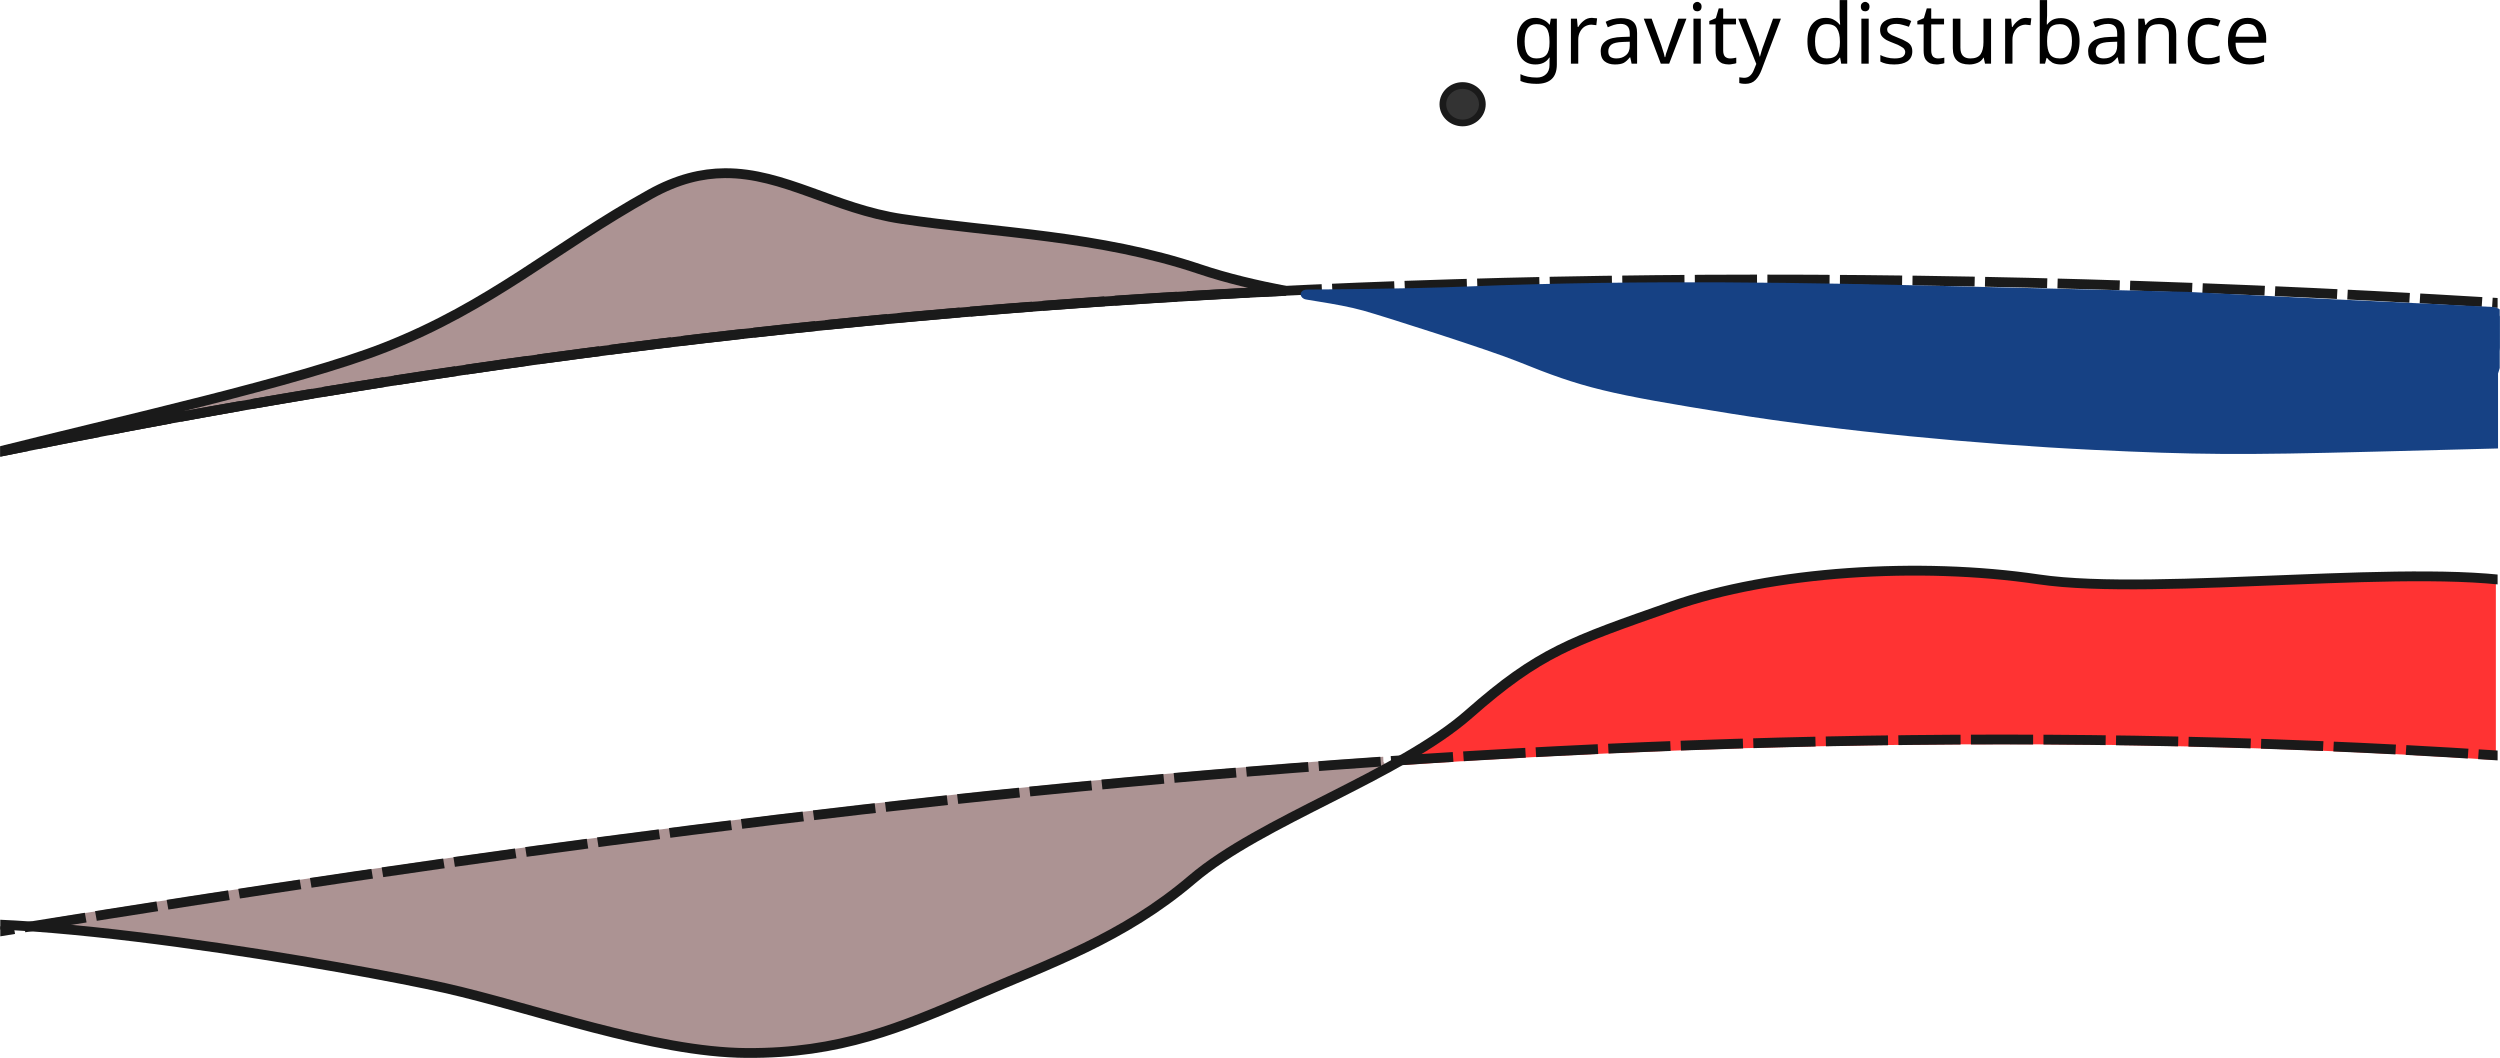
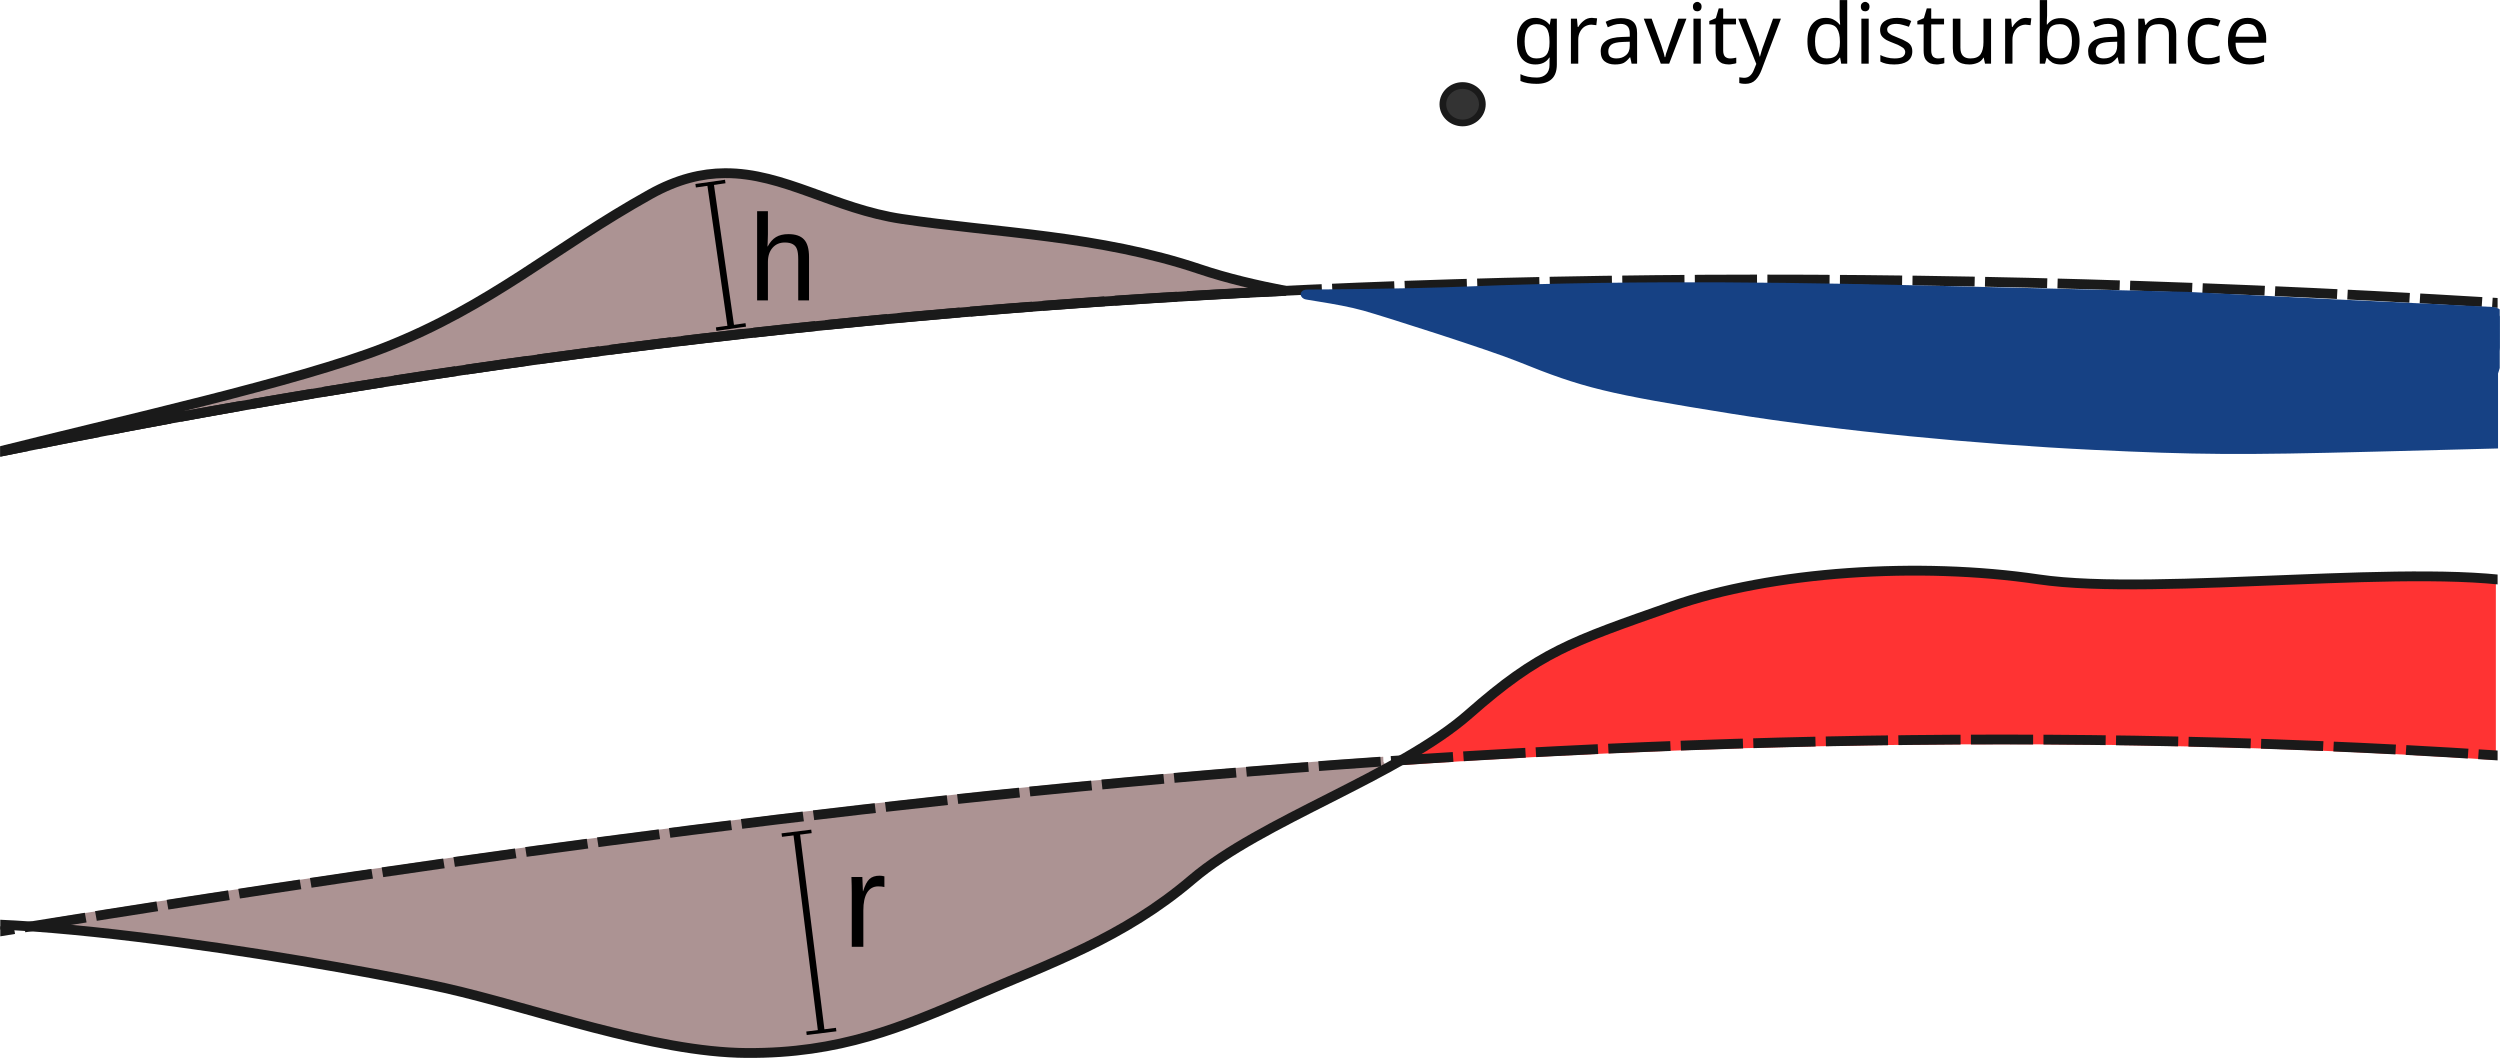
<svg xmlns="http://www.w3.org/2000/svg" width="3.937in" height="1.666in" viewBox="0 0 354.331 149.972" id="svg2" version="1.1">
  <defs id="defs4">
+     <marker style="overflow:visible" id="StopM" refX="0.0" refY="0.0" orient="auto">
+       <path transform="scale(0.4)" style="fill:none;fill-opacity:0.75;fill-rule:evenodd;stroke:#000000;stroke-width:1pt;stroke-opacity:1" d="M 0.0,5.65 L 0.0,-5.65" id="path1231" />
+     </marker>
+     <marker orient="auto" refY="0.0" refX="0.0" id="DistanceStart" style="overflow:visible">
+       <g id="g2300" style="stroke:#000000;stroke-opacity:1;fill:#000000;fill-opacity:1">
+         <path id="path2306" d="M 0,0 L 2,0" style="fill:#000000;stroke:#000000;stroke-width:1.15;stroke-linecap:square;stroke-opacity:1;fill-opacity:1" />
+         <path id="path2302" d="M 0,0 L 13,4 L 9,0 13,-4 L 0,0 z " style="fill:#000000;fill-rule:evenodd;stroke:#000000;stroke-opacity:1;fill-opacity:1" />
+         <path id="path2304" d="M 0,-4 L 0,40" style="fill:#000000;stroke:#000000;stroke-width:1;stroke-linecap:square;stroke-opacity:1;fill-opacity:1" />
+       </g>
+     </marker>
    <marker orient="auto" refY="0" refX="0" id="Arrow2Send" style="overflow:visible">
      <path id="path6576" style="fill:#000000;fill-opacity:1;fill-rule:evenodd;stroke:#000000;stroke-width:0.625;stroke-linejoin:round;stroke-opacity:1" d="M 8.719,4.034 -2.207,0.016 8.719,-4.002 c -1.745,2.372 -1.735,5.617 -6e-7,8.035 z" transform="matrix(-0.3,0,0,-0.3,0.69,0)" />
    </marker>
    <marker orient="auto" refY="0" refX="0" id="Arrow1Send" style="overflow:visible">
      <path id="path6558" d="M 0,0 5,-5 -12.5,0 5,5 Z" style="fill:#000000;fill-opacity:1;fill-rule:evenodd;stroke:#000000;stroke-width:1pt;stroke-opacity:1" transform="matrix(-0.2,0,0,-0.2,-1.2,0)" />
    </marker>
    <clipPath clipPathUnits="userSpaceOnUse" id="clipPath3486">
      <rect style="color:#000000;display:inline;overflow:visible;visibility:visible;fill:none;stroke:#1a1a1a;stroke-width:0.1;stroke-linecap:round;stroke-linejoin:miter;stroke-miterlimit:5;stroke-dasharray:none;stroke-dashoffset:0;stroke-opacity:1;marker:none;enable-background:accumulate" id="rect3488" width="722.857" height="402.857" x="22.857" y="3.791" rx="0.557" ry="0.448" />
    </clipPath>
    <clipPath clipPathUnits="userSpaceOnUse" id="clipPath3482">
      <rect style="color:#000000;display:inline;overflow:visible;visibility:visible;fill:none;stroke:#1a1a1a;stroke-width:0.1;stroke-linecap:round;stroke-linejoin:miter;stroke-miterlimit:5;stroke-dasharray:none;stroke-dashoffset:0;stroke-opacity:1;marker:none;enable-background:accumulate" id="rect3484" width="722.857" height="402.857" x="22.857" y="3.791" rx="0.557" ry="0.448" />
    </clipPath>
    <clipPath clipPathUnits="userSpaceOnUse" id="clipPath3478">
      <rect style="color:#000000;display:inline;overflow:visible;visibility:visible;fill:none;stroke:#1a1a1a;stroke-width:0.1;stroke-linecap:round;stroke-linejoin:miter;stroke-miterlimit:5;stroke-dasharray:none;stroke-dashoffset:0;stroke-opacity:1;marker:none;enable-background:accumulate" id="rect3480" width="722.857" height="402.857" x="22.857" y="3.791" rx="0.557" ry="0.448" />
    </clipPath>
    <clipPath clipPathUnits="userSpaceOnUse" id="clipPath3474">
      <rect style="color:#000000;display:inline;overflow:visible;visibility:visible;fill:none;stroke:#1a1a1a;stroke-width:0.1;stroke-linecap:round;stroke-linejoin:miter;stroke-miterlimit:5;stroke-dasharray:none;stroke-dashoffset:0;stroke-opacity:1;marker:none;enable-background:accumulate" id="rect3476" width="722.857" height="402.857" x="22.857" y="3.791" rx="0.557" ry="0.448" />
    </clipPath>
    <clipPath clipPathUnits="userSpaceOnUse" id="clipPath3470">
      <rect style="color:#000000;display:inline;overflow:visible;visibility:visible;fill:none;stroke:#1a1a1a;stroke-width:0.1;stroke-linecap:round;stroke-linejoin:miter;stroke-miterlimit:5;stroke-dasharray:none;stroke-dashoffset:0;stroke-opacity:1;marker:none;enable-background:accumulate" id="rect3472" width="722.857" height="402.857" x="22.857" y="3.791" rx="0.557" ry="0.448" />
    </clipPath>
    <clipPath clipPathUnits="userSpaceOnUse" id="clipPath3466">
      <rect style="color:#000000;display:inline;overflow:visible;visibility:visible;fill:none;stroke:#1a1a1a;stroke-width:0.1;stroke-linecap:round;stroke-linejoin:miter;stroke-miterlimit:5;stroke-dasharray:none;stroke-dashoffset:0;stroke-opacity:1;marker:none;enable-background:accumulate" id="rect3468" width="722.857" height="402.857" x="22.857" y="3.791" rx="0.557" ry="0.448" />
    </clipPath>
    <clipPath clipPathUnits="userSpaceOnUse" id="clipPath3512">
      <rect style="color:#000000;display:inline;overflow:visible;visibility:visible;fill:none;stroke:#1a1a1a;stroke-width:0.1;stroke-linecap:round;stroke-linejoin:miter;stroke-miterlimit:5;stroke-dasharray:none;stroke-dashoffset:0;stroke-opacity:1;marker:none;enable-background:accumulate" id="rect3514" width="722.857" height="402.857" x="0.045" y="0.041" rx="0.557" ry="0.448" />
    </clipPath>
    <clipPath clipPathUnits="userSpaceOnUse" id="clipPath3508">
      <rect style="color:#000000;display:inline;overflow:visible;visibility:visible;fill:none;stroke:#1a1a1a;stroke-width:0.1;stroke-linecap:round;stroke-linejoin:miter;stroke-miterlimit:5;stroke-dasharray:none;stroke-dashoffset:0;stroke-opacity:1;marker:none;enable-background:accumulate" id="rect3510" width="722.857" height="402.857" x="0.045" y="0.041" rx="0.557" ry="0.448" />
    </clipPath>
    <clipPath clipPathUnits="userSpaceOnUse" id="clipPath3504">
      <rect style="color:#000000;display:inline;overflow:visible;visibility:visible;fill:none;stroke:#1a1a1a;stroke-width:0.1;stroke-linecap:round;stroke-linejoin:miter;stroke-miterlimit:5;stroke-dasharray:none;stroke-dashoffset:0;stroke-opacity:1;marker:none;enable-background:accumulate" id="rect3506" width="722.857" height="402.857" x="0.045" y="0.041" rx="0.557" ry="0.448" />
    </clipPath>
    <clipPath clipPathUnits="userSpaceOnUse" id="clipPath3500">
      <rect style="color:#000000;display:inline;overflow:visible;visibility:visible;fill:none;stroke:#1a1a1a;stroke-width:0.1;stroke-linecap:round;stroke-linejoin:miter;stroke-miterlimit:5;stroke-dasharray:none;stroke-dashoffset:0;stroke-opacity:1;marker:none;enable-background:accumulate" id="rect3502" width="722.857" height="402.857" x="0.045" y="0.041" rx="0.557" ry="0.448" />
    </clipPath>
    <clipPath clipPathUnits="userSpaceOnUse" id="clipPath3496">
      <rect style="color:#000000;display:inline;overflow:visible;visibility:visible;fill:none;stroke:#1a1a1a;stroke-width:0.1;stroke-linecap:round;stroke-linejoin:miter;stroke-miterlimit:5;stroke-dasharray:none;stroke-dashoffset:0;stroke-opacity:1;marker:none;enable-background:accumulate" id="rect3498" width="722.857" height="402.857" x="0.045" y="0.041" rx="0.557" ry="0.448" />
    </clipPath>
    <clipPath clipPathUnits="userSpaceOnUse" id="clipPath3578">
      <rect style="color:#000000;display:inline;overflow:visible;visibility:visible;fill:none;stroke:#1a1a1a;stroke-width:0.1;stroke-linecap:round;stroke-linejoin:miter;stroke-miterlimit:5;stroke-dasharray:none;stroke-dashoffset:0;stroke-opacity:1;marker:none;enable-background:accumulate" id="rect3580" width="722.857" height="402.857" x="0.045" y="0.041" rx="0.557" ry="0.448" />
    </clipPath>
    <clipPath clipPathUnits="userSpaceOnUse" id="clipPath3574">
      <rect style="color:#000000;display:inline;overflow:visible;visibility:visible;fill:none;stroke:#1a1a1a;stroke-width:0.1;stroke-linecap:round;stroke-linejoin:miter;stroke-miterlimit:5;stroke-dasharray:none;stroke-dashoffset:0;stroke-opacity:1;marker:none;enable-background:accumulate" id="rect3576" width="722.857" height="402.857" x="0.045" y="0.041" rx="0.557" ry="0.448" />
    </clipPath>
    <clipPath clipPathUnits="userSpaceOnUse" id="clipPath3570">
      <rect style="color:#000000;display:inline;overflow:visible;visibility:visible;fill:none;stroke:#1a1a1a;stroke-width:0.1;stroke-linecap:round;stroke-linejoin:miter;stroke-miterlimit:5;stroke-dasharray:none;stroke-dashoffset:0;stroke-opacity:1;marker:none;enable-background:accumulate" id="rect3572" width="722.857" height="402.857" x="0.045" y="0.041" rx="0.557" ry="0.448" />
    </clipPath>
    <clipPath clipPathUnits="userSpaceOnUse" id="clipPath3566">
      <rect style="color:#000000;display:inline;overflow:visible;visibility:visible;fill:none;stroke:#1a1a1a;stroke-width:0.1;stroke-linecap:round;stroke-linejoin:miter;stroke-miterlimit:5;stroke-dasharray:none;stroke-dashoffset:0;stroke-opacity:1;marker:none;enable-background:accumulate" id="rect3568" width="722.857" height="402.857" x="0.045" y="0.041" rx="0.557" ry="0.448" />
    </clipPath>
    <clipPath clipPathUnits="userSpaceOnUse" id="clipPath3562">
      <rect style="color:#000000;display:inline;overflow:visible;visibility:visible;fill:none;stroke:#1a1a1a;stroke-width:0.1;stroke-linecap:round;stroke-linejoin:miter;stroke-miterlimit:5;stroke-dasharray:none;stroke-dashoffset:0;stroke-opacity:1;marker:none;enable-background:accumulate" id="rect3564" width="722.857" height="402.857" x="0.045" y="0.041" rx="0.557" ry="0.448" />
    </clipPath>
    <clipPath clipPathUnits="userSpaceOnUse" id="clipPath3558">
      <rect style="color:#000000;display:inline;overflow:visible;visibility:visible;fill:none;stroke:#1a1a1a;stroke-width:0.1;stroke-linecap:round;stroke-linejoin:miter;stroke-miterlimit:5;stroke-dasharray:none;stroke-dashoffset:0;stroke-opacity:1;marker:none;enable-background:accumulate" id="rect3560" width="722.857" height="402.857" x="0.045" y="0.041" rx="0.557" ry="0.448" />
    </clipPath>
    <clipPath clipPathUnits="userSpaceOnUse" id="clipPath3554">
      <rect style="color:#000000;display:inline;overflow:visible;visibility:visible;fill:none;stroke:#1a1a1a;stroke-width:0.1;stroke-linecap:round;stroke-linejoin:miter;stroke-miterlimit:5;stroke-dasharray:none;stroke-dashoffset:0;stroke-opacity:1;marker:none;enable-background:accumulate" id="rect3556" width="722.857" height="402.857" x="0.045" y="0.041" rx="0.557" ry="0.448" />
    </clipPath>
    <clipPath clipPathUnits="userSpaceOnUse" id="clipPath3550">
      <rect style="color:#000000;display:inline;overflow:visible;visibility:visible;fill:none;stroke:#1a1a1a;stroke-width:0.1;stroke-linecap:round;stroke-linejoin:miter;stroke-miterlimit:5;stroke-dasharray:none;stroke-dashoffset:0;stroke-opacity:1;marker:none;enable-background:accumulate" id="rect3552" width="722.857" height="402.857" x="0.045" y="0.041" rx="0.557" ry="0.448" />
    </clipPath>
    <clipPath clipPathUnits="userSpaceOnUse" id="clipPath3546">
      <rect style="color:#000000;display:inline;overflow:visible;visibility:visible;fill:none;stroke:#1a1a1a;stroke-width:0.1;stroke-linecap:round;stroke-linejoin:miter;stroke-miterlimit:5;stroke-dasharray:none;stroke-dashoffset:0;stroke-opacity:1;marker:none;enable-background:accumulate" id="rect3548" width="722.857" height="402.857" x="0.045" y="0.041" rx="0.557" ry="0.448" />
    </clipPath>
    <clipPath clipPathUnits="userSpaceOnUse" id="clipPath3542">
      <rect style="color:#000000;display:inline;overflow:visible;visibility:visible;fill:none;stroke:#1a1a1a;stroke-width:0.1;stroke-linecap:round;stroke-linejoin:miter;stroke-miterlimit:5;stroke-dasharray:none;stroke-dashoffset:0;stroke-opacity:1;marker:none;enable-background:accumulate" id="rect3544" width="722.857" height="402.857" x="0.045" y="0.041" rx="0.557" ry="0.448" />
    </clipPath>
    <clipPath clipPathUnits="userSpaceOnUse" id="clipPath3538">
      <rect style="color:#000000;display:inline;overflow:visible;visibility:visible;fill:none;stroke:#1a1a1a;stroke-width:0.1;stroke-linecap:round;stroke-linejoin:miter;stroke-miterlimit:5;stroke-dasharray:none;stroke-dashoffset:0;stroke-opacity:1;marker:none;enable-background:accumulate" id="rect3540" width="722.857" height="402.857" x="0.045" y="0.041" rx="0.557" ry="0.448" />
    </clipPath>
    <clipPath clipPathUnits="userSpaceOnUse" id="clipPath3534">
      <rect style="color:#000000;display:inline;overflow:visible;visibility:visible;fill:none;stroke:#1a1a1a;stroke-width:0.1;stroke-linecap:round;stroke-linejoin:miter;stroke-miterlimit:5;stroke-dasharray:none;stroke-dashoffset:0;stroke-opacity:1;marker:none;enable-background:accumulate" id="rect3536" width="722.857" height="402.857" x="0.045" y="0.041" rx="0.557" ry="0.448" />
    </clipPath>
    <clipPath clipPathUnits="userSpaceOnUse" id="clipPath3530">
      <rect style="color:#000000;display:inline;overflow:visible;visibility:visible;fill:none;stroke:#1a1a1a;stroke-width:0.1;stroke-linecap:round;stroke-linejoin:miter;stroke-miterlimit:5;stroke-dasharray:none;stroke-dashoffset:0;stroke-opacity:1;marker:none;enable-background:accumulate" id="rect3532" width="722.857" height="402.857" x="0.045" y="0.041" rx="0.557" ry="0.448" />
    </clipPath>
    <clipPath clipPathUnits="userSpaceOnUse" id="clipPath3526">
      <rect style="color:#000000;display:inline;overflow:visible;visibility:visible;fill:none;stroke:#1a1a1a;stroke-width:0.1;stroke-linecap:round;stroke-linejoin:miter;stroke-miterlimit:5;stroke-dasharray:none;stroke-dashoffset:0;stroke-opacity:1;marker:none;enable-background:accumulate" id="rect3528" width="722.857" height="402.857" x="0.045" y="0.041" rx="0.557" ry="0.448" />
    </clipPath>
    <clipPath clipPathUnits="userSpaceOnUse" id="clipPath3522">
      <rect style="color:#000000;display:inline;overflow:visible;visibility:visible;fill:none;stroke:#1a1a1a;stroke-width:0.1;stroke-linecap:round;stroke-linejoin:miter;stroke-miterlimit:5;stroke-dasharray:none;stroke-dashoffset:0;stroke-opacity:1;marker:none;enable-background:accumulate" id="rect3524" width="722.857" height="402.857" x="0.045" y="0.041" rx="0.557" ry="0.448" />
    </clipPath>
    <clipPath clipPathUnits="userSpaceOnUse" id="clipPath3604">
      <rect style="color:#000000;display:inline;overflow:visible;visibility:visible;fill:none;stroke:#1a1a1a;stroke-width:0.1;stroke-linecap:round;stroke-linejoin:miter;stroke-miterlimit:5;stroke-dasharray:none;stroke-dashoffset:0;stroke-opacity:1;marker:none;enable-background:accumulate" id="rect3606" width="722.857" height="402.857" x="22.857" y="3.791" rx="0.557" ry="0.448" />
    </clipPath>
    <clipPath clipPathUnits="userSpaceOnUse" id="clipPath3600">
      <rect style="color:#000000;display:inline;overflow:visible;visibility:visible;fill:none;stroke:#1a1a1a;stroke-width:0.1;stroke-linecap:round;stroke-linejoin:miter;stroke-miterlimit:5;stroke-dasharray:none;stroke-dashoffset:0;stroke-opacity:1;marker:none;enable-background:accumulate" id="rect3602" width="722.857" height="402.857" x="22.857" y="3.791" rx="0.557" ry="0.448" />
    </clipPath>
    <clipPath clipPathUnits="userSpaceOnUse" id="clipPath3596">
      <rect style="color:#000000;display:inline;overflow:visible;visibility:visible;fill:none;stroke:#1a1a1a;stroke-width:0.1;stroke-linecap:round;stroke-linejoin:miter;stroke-miterlimit:5;stroke-dasharray:none;stroke-dashoffset:0;stroke-opacity:1;marker:none;enable-background:accumulate" id="rect3598" width="722.857" height="402.857" x="22.857" y="3.791" rx="0.557" ry="0.448" transform="rotate(7.385931)" />
    </clipPath>
    <clipPath clipPathUnits="userSpaceOnUse" id="clipPath3592">
      <rect style="color:#000000;display:inline;overflow:visible;visibility:visible;fill:none;stroke:#1a1a1a;stroke-width:0.1;stroke-linecap:round;stroke-linejoin:miter;stroke-miterlimit:5;stroke-dasharray:none;stroke-dashoffset:0;stroke-opacity:1;marker:none;enable-background:accumulate" id="rect3594" width="722.857" height="402.857" x="22.857" y="3.791" rx="0.557" ry="0.448" transform="rotate(4.840916)" />
    </clipPath>
    <marker orient="auto" refY="0" refX="0" id="Arrow1Mstart" style="overflow:visible">
      <path id="path4066" d="M 0,0 5,-5 -12.5,0 5,5 Z" style="fill-rule:evenodd;stroke:#000000;stroke-width:1pt" transform="matrix(0.4,0,0,0.4,4,0)" />
    </marker>
    <marker orient="auto" refY="0" refX="0" id="Arrow1Mend" style="overflow:visible">
      <path id="path4069" d="M 0,0 5,-5 -12.5,0 5,5 Z" style="fill-rule:evenodd;stroke:#000000;stroke-width:1pt" transform="matrix(-0.4,0,0,-0.4,-4,0)" />
    </marker>
    <clipPath clipPathUnits="userSpaceOnUse" id="clipPath3588">
      <rect style="color:#000000;display:inline;overflow:visible;visibility:visible;fill:none;stroke:#1a1a1a;stroke-width:0.1;stroke-linecap:round;stroke-linejoin:miter;stroke-miterlimit:5;stroke-dasharray:none;stroke-dashoffset:0;stroke-opacity:1;marker:none;enable-background:accumulate" id="rect3590" width="722.857" height="402.857" x="1.013" y="1.01" rx="0.557" ry="0.448" />
    </clipPath>
    <clipPath clipPathUnits="userSpaceOnUse" id="clipPath3638">
      <rect style="color:#000000;display:inline;overflow:visible;visibility:visible;fill:none;stroke:#1a1a1a;stroke-width:0.1;stroke-linecap:round;stroke-linejoin:miter;stroke-miterlimit:5;stroke-dasharray:none;stroke-dashoffset:0;stroke-opacity:1;marker:none;enable-background:accumulate" id="rect3640" width="722.857" height="402.857" x="0.045" y="0.041" rx="0.557" ry="0.448" />
    </clipPath>
    <clipPath clipPathUnits="userSpaceOnUse" id="clipPath3634">
      <rect style="color:#000000;display:inline;overflow:visible;visibility:visible;fill:none;stroke:#1a1a1a;stroke-width:0.1;stroke-linecap:round;stroke-linejoin:miter;stroke-miterlimit:5;stroke-dasharray:none;stroke-dashoffset:0;stroke-opacity:1;marker:none;enable-background:accumulate" id="rect3636" width="722.857" height="402.857" x="0.045" y="0.041" rx="0.557" ry="0.448" />
    </clipPath>
    <clipPath clipPathUnits="userSpaceOnUse" id="clipPath3630">
      <rect style="color:#000000;display:inline;overflow:visible;visibility:visible;fill:none;stroke:#1a1a1a;stroke-width:0.1;stroke-linecap:round;stroke-linejoin:miter;stroke-miterlimit:5;stroke-dasharray:none;stroke-dashoffset:0;stroke-opacity:1;marker:none;enable-background:accumulate" id="rect3632" width="722.857" height="402.857" x="0.045" y="0.041" rx="0.557" ry="0.448" />
    </clipPath>
    <clipPath clipPathUnits="userSpaceOnUse" id="clipPath3626">
      <rect style="color:#000000;display:inline;overflow:visible;visibility:visible;fill:none;stroke:#1a1a1a;stroke-width:0.1;stroke-linecap:round;stroke-linejoin:miter;stroke-miterlimit:5;stroke-dasharray:none;stroke-dashoffset:0;stroke-opacity:1;marker:none;enable-background:accumulate" id="rect3628" width="722.857" height="402.857" x="0.045" y="0.041" rx="0.557" ry="0.448" />
    </clipPath>
    <clipPath clipPathUnits="userSpaceOnUse" id="clipPath3622">
      <rect style="color:#000000;display:inline;overflow:visible;visibility:visible;fill:none;stroke:#1a1a1a;stroke-width:0.1;stroke-linecap:round;stroke-linejoin:miter;stroke-miterlimit:5;stroke-dasharray:none;stroke-dashoffset:0;stroke-opacity:1;marker:none;enable-background:accumulate" id="rect3624" width="722.857" height="402.857" x="0.045" y="0.041" rx="0.557" ry="0.448" />
    </clipPath>
    <clipPath clipPathUnits="userSpaceOnUse" id="clipPath3618">
      <rect style="color:#000000;display:inline;overflow:visible;visibility:visible;fill:none;stroke:#1a1a1a;stroke-width:0.1;stroke-linecap:round;stroke-linejoin:miter;stroke-miterlimit:5;stroke-dasharray:none;stroke-dashoffset:0;stroke-opacity:1;marker:none;enable-background:accumulate" id="rect3620" width="722.857" height="402.857" x="0.045" y="0.041" rx="0.557" ry="0.448" />
    </clipPath>
    <clipPath clipPathUnits="userSpaceOnUse" id="clipPath3668">
      <rect style="color:#000000;display:inline;overflow:visible;visibility:visible;fill:none;stroke:#1a1a1a;stroke-width:0.1;stroke-linecap:round;stroke-linejoin:miter;stroke-miterlimit:5;stroke-dasharray:none;stroke-dashoffset:0;stroke-opacity:1;marker:none;enable-background:accumulate" id="rect3670" width="722.857" height="402.857" x="0.045" y="0.041" rx="0.557" ry="0.448" />
    </clipPath>
    <clipPath clipPathUnits="userSpaceOnUse" id="clipPath3664">
      <rect style="color:#000000;display:inline;overflow:visible;visibility:visible;fill:none;stroke:#1a1a1a;stroke-width:0.1;stroke-linecap:round;stroke-linejoin:miter;stroke-miterlimit:5;stroke-dasharray:none;stroke-dashoffset:0;stroke-opacity:1;marker:none;enable-background:accumulate" id="rect3666" width="722.857" height="402.857" x="0.045" y="0.041" rx="0.557" ry="0.448" />
    </clipPath>
    <clipPath clipPathUnits="userSpaceOnUse" id="clipPath3660">
      <rect style="color:#000000;display:inline;overflow:visible;visibility:visible;fill:none;stroke:#1a1a1a;stroke-width:0.1;stroke-linecap:round;stroke-linejoin:miter;stroke-miterlimit:5;stroke-dasharray:none;stroke-dashoffset:0;stroke-opacity:1;marker:none;enable-background:accumulate" id="rect3662" width="722.857" height="402.857" x="0.045" y="0.041" rx="0.557" ry="0.448" />
    </clipPath>
    <clipPath clipPathUnits="userSpaceOnUse" id="clipPath3656">
      <rect style="color:#000000;display:inline;overflow:visible;visibility:visible;fill:none;stroke:#1a1a1a;stroke-width:0.1;stroke-linecap:round;stroke-linejoin:miter;stroke-miterlimit:5;stroke-dasharray:none;stroke-dashoffset:0;stroke-opacity:1;marker:none;enable-background:accumulate" id="rect3658" width="722.857" height="402.857" x="0.045" y="0.041" rx="0.557" ry="0.448" />
    </clipPath>
    <clipPath clipPathUnits="userSpaceOnUse" id="clipPath3652">
      <rect style="color:#000000;display:inline;overflow:visible;visibility:visible;fill:none;stroke:#1a1a1a;stroke-width:0.1;stroke-linecap:round;stroke-linejoin:miter;stroke-miterlimit:5;stroke-dasharray:none;stroke-dashoffset:0;stroke-opacity:1;marker:none;enable-background:accumulate" id="rect3654" width="722.857" height="402.857" x="0.045" y="0.041" rx="0.557" ry="0.448" />
    </clipPath>
    <clipPath clipPathUnits="userSpaceOnUse" id="clipPath3648">
      <rect style="color:#000000;display:inline;overflow:visible;visibility:visible;fill:none;stroke:#1a1a1a;stroke-width:0.1;stroke-linecap:round;stroke-linejoin:miter;stroke-miterlimit:5;stroke-dasharray:none;stroke-dashoffset:0;stroke-opacity:1;marker:none;enable-background:accumulate" id="rect3650" width="722.857" height="402.857" x="0.045" y="0.041" rx="0.557" ry="0.448" transform="rotate(6.113975)" />
    </clipPath>
    <clipPath clipPathUnits="userSpaceOnUse" id="clipPath3486-7">
      <rect style="color:#000000;display:inline;overflow:visible;visibility:visible;fill:none;stroke:#1a1a1a;stroke-width:0.1;stroke-linecap:round;stroke-linejoin:miter;stroke-miterlimit:5;stroke-dasharray:none;stroke-dashoffset:0;stroke-opacity:1;marker:none;enable-background:accumulate" id="rect3488-9" width="722.857" height="402.857" x="22.857" y="3.791" rx="0.557" ry="0.448" />
    </clipPath>
    <clipPath clipPathUnits="userSpaceOnUse" id="clipPath3578-1">
      <rect style="color:#000000;display:inline;overflow:visible;visibility:visible;fill:none;stroke:#1a1a1a;stroke-width:0.1;stroke-linecap:round;stroke-linejoin:miter;stroke-miterlimit:5;stroke-dasharray:none;stroke-dashoffset:0;stroke-opacity:1;marker:none;enable-background:accumulate" id="rect3580-4" width="722.857" height="402.857" x="0.045" y="0.041" rx="0.557" ry="0.448" />
    </clipPath>
    <clipPath clipPathUnits="userSpaceOnUse" id="clipPath3574-7">
      <rect style="color:#000000;display:inline;overflow:visible;visibility:visible;fill:none;stroke:#1a1a1a;stroke-width:0.1;stroke-linecap:round;stroke-linejoin:miter;stroke-miterlimit:5;stroke-dasharray:none;stroke-dashoffset:0;stroke-opacity:1;marker:none;enable-background:accumulate" id="rect3576-4" width="722.857" height="402.857" x="0.045" y="0.041" rx="0.557" ry="0.448" />
    </clipPath>
    <clipPath clipPathUnits="userSpaceOnUse" id="clipPath3570-2">
      <rect style="color:#000000;display:inline;overflow:visible;visibility:visible;fill:none;stroke:#1a1a1a;stroke-width:0.1;stroke-linecap:round;stroke-linejoin:miter;stroke-miterlimit:5;stroke-dasharray:none;stroke-dashoffset:0;stroke-opacity:1;marker:none;enable-background:accumulate" id="rect3572-2" width="722.857" height="402.857" x="0.045" y="0.041" rx="0.557" ry="0.448" />
    </clipPath>
    <clipPath clipPathUnits="userSpaceOnUse" id="clipPath3566-5">
      <rect style="color:#000000;display:inline;overflow:visible;visibility:visible;fill:none;stroke:#1a1a1a;stroke-width:0.1;stroke-linecap:round;stroke-linejoin:miter;stroke-miterlimit:5;stroke-dasharray:none;stroke-dashoffset:0;stroke-opacity:1;marker:none;enable-background:accumulate" id="rect3568-7" width="722.857" height="402.857" x="0.045" y="0.041" rx="0.557" ry="0.448" />
    </clipPath>
    <clipPath clipPathUnits="userSpaceOnUse" id="clipPath3562-2">
      <rect style="color:#000000;display:inline;overflow:visible;visibility:visible;fill:none;stroke:#1a1a1a;stroke-width:0.1;stroke-linecap:round;stroke-linejoin:miter;stroke-miterlimit:5;stroke-dasharray:none;stroke-dashoffset:0;stroke-opacity:1;marker:none;enable-background:accumulate" id="rect3564-4" width="722.857" height="402.857" x="0.045" y="0.041" rx="0.557" ry="0.448" />
    </clipPath>
    <clipPath clipPathUnits="userSpaceOnUse" id="clipPath3558-1">
      <rect style="color:#000000;display:inline;overflow:visible;visibility:visible;fill:none;stroke:#1a1a1a;stroke-width:0.1;stroke-linecap:round;stroke-linejoin:miter;stroke-miterlimit:5;stroke-dasharray:none;stroke-dashoffset:0;stroke-opacity:1;marker:none;enable-background:accumulate" id="rect3560-5" width="722.857" height="402.857" x="0.045" y="0.041" rx="0.557" ry="0.448" />
    </clipPath>
    <clipPath clipPathUnits="userSpaceOnUse" id="clipPath3554-6">
      <rect style="color:#000000;display:inline;overflow:visible;visibility:visible;fill:none;stroke:#1a1a1a;stroke-width:0.1;stroke-linecap:round;stroke-linejoin:miter;stroke-miterlimit:5;stroke-dasharray:none;stroke-dashoffset:0;stroke-opacity:1;marker:none;enable-background:accumulate" id="rect3556-6" width="722.857" height="402.857" x="0.045" y="0.041" rx="0.557" ry="0.448" />
    </clipPath>
    <clipPath clipPathUnits="userSpaceOnUse" id="clipPath3550-5">
      <rect style="color:#000000;display:inline;overflow:visible;visibility:visible;fill:none;stroke:#1a1a1a;stroke-width:0.1;stroke-linecap:round;stroke-linejoin:miter;stroke-miterlimit:5;stroke-dasharray:none;stroke-dashoffset:0;stroke-opacity:1;marker:none;enable-background:accumulate" id="rect3552-5" width="722.857" height="402.857" x="0.045" y="0.041" rx="0.557" ry="0.448" />
    </clipPath>
    <clipPath clipPathUnits="userSpaceOnUse" id="clipPath3546-4">
      <rect style="color:#000000;display:inline;overflow:visible;visibility:visible;fill:none;stroke:#1a1a1a;stroke-width:0.1;stroke-linecap:round;stroke-linejoin:miter;stroke-miterlimit:5;stroke-dasharray:none;stroke-dashoffset:0;stroke-opacity:1;marker:none;enable-background:accumulate" id="rect3548-9" width="722.857" height="402.857" x="0.045" y="0.041" rx="0.557" ry="0.448" />
    </clipPath>
    <clipPath clipPathUnits="userSpaceOnUse" id="clipPath3542-5">
      <rect style="color:#000000;display:inline;overflow:visible;visibility:visible;fill:none;stroke:#1a1a1a;stroke-width:0.1;stroke-linecap:round;stroke-linejoin:miter;stroke-miterlimit:5;stroke-dasharray:none;stroke-dashoffset:0;stroke-opacity:1;marker:none;enable-background:accumulate" id="rect3544-7" width="722.857" height="402.857" x="0.045" y="0.041" rx="0.557" ry="0.448" />
    </clipPath>
    <clipPath clipPathUnits="userSpaceOnUse" id="clipPath3538-8">
      <rect style="color:#000000;display:inline;overflow:visible;visibility:visible;fill:none;stroke:#1a1a1a;stroke-width:0.1;stroke-linecap:round;stroke-linejoin:miter;stroke-miterlimit:5;stroke-dasharray:none;stroke-dashoffset:0;stroke-opacity:1;marker:none;enable-background:accumulate" id="rect3540-4" width="722.857" height="402.857" x="0.045" y="0.041" rx="0.557" ry="0.448" />
    </clipPath>
    <clipPath clipPathUnits="userSpaceOnUse" id="clipPath3534-9">
      <rect style="color:#000000;display:inline;overflow:visible;visibility:visible;fill:none;stroke:#1a1a1a;stroke-width:0.1;stroke-linecap:round;stroke-linejoin:miter;stroke-miterlimit:5;stroke-dasharray:none;stroke-dashoffset:0;stroke-opacity:1;marker:none;enable-background:accumulate" id="rect3536-3" width="722.857" height="402.857" x="0.045" y="0.041" rx="0.557" ry="0.448" />
    </clipPath>
    <clipPath clipPathUnits="userSpaceOnUse" id="clipPath3530-2">
      <rect style="color:#000000;display:inline;overflow:visible;visibility:visible;fill:none;stroke:#1a1a1a;stroke-width:0.1;stroke-linecap:round;stroke-linejoin:miter;stroke-miterlimit:5;stroke-dasharray:none;stroke-dashoffset:0;stroke-opacity:1;marker:none;enable-background:accumulate" id="rect3532-1" width="722.857" height="402.857" x="0.045" y="0.041" rx="0.557" ry="0.448" />
    </clipPath>
    <clipPath clipPathUnits="userSpaceOnUse" id="clipPath3526-0">
      <rect style="color:#000000;display:inline;overflow:visible;visibility:visible;fill:none;stroke:#1a1a1a;stroke-width:0.1;stroke-linecap:round;stroke-linejoin:miter;stroke-miterlimit:5;stroke-dasharray:none;stroke-dashoffset:0;stroke-opacity:1;marker:none;enable-background:accumulate" id="rect3528-5" width="722.857" height="402.857" x="0.045" y="0.041" rx="0.557" ry="0.448" />
    </clipPath>
    <clipPath clipPathUnits="userSpaceOnUse" id="clipPath3522-6">
      <rect style="color:#000000;display:inline;overflow:visible;visibility:visible;fill:none;stroke:#1a1a1a;stroke-width:0.1;stroke-linecap:round;stroke-linejoin:miter;stroke-miterlimit:5;stroke-dasharray:none;stroke-dashoffset:0;stroke-opacity:1;marker:none;enable-background:accumulate" id="rect3524-9" width="722.857" height="402.857" x="0.045" y="0.041" rx="0.557" ry="0.448" />
    </clipPath>
    <clipPath clipPathUnits="userSpaceOnUse" id="clipPath3512-0">
      <rect style="color:#000000;display:inline;overflow:visible;visibility:visible;fill:none;stroke:#1a1a1a;stroke-width:0.1;stroke-linecap:round;stroke-linejoin:miter;stroke-miterlimit:5;stroke-dasharray:none;stroke-dashoffset:0;stroke-opacity:1;marker:none;enable-background:accumulate" id="rect3514-5" width="722.857" height="402.857" x="0.045" y="0.041" rx="0.557" ry="0.448" />
    </clipPath>
    <clipPath clipPathUnits="userSpaceOnUse" id="clipPath3508-4">
      <rect style="color:#000000;display:inline;overflow:visible;visibility:visible;fill:none;stroke:#1a1a1a;stroke-width:0.1;stroke-linecap:round;stroke-linejoin:miter;stroke-miterlimit:5;stroke-dasharray:none;stroke-dashoffset:0;stroke-opacity:1;marker:none;enable-background:accumulate" id="rect3510-2" width="722.857" height="402.857" x="0.045" y="0.041" rx="0.557" ry="0.448" />
    </clipPath>
    <clipPath clipPathUnits="userSpaceOnUse" id="clipPath3504-7">
      <rect style="color:#000000;display:inline;overflow:visible;visibility:visible;fill:none;stroke:#1a1a1a;stroke-width:0.1;stroke-linecap:round;stroke-linejoin:miter;stroke-miterlimit:5;stroke-dasharray:none;stroke-dashoffset:0;stroke-opacity:1;marker:none;enable-background:accumulate" id="rect3506-1" width="722.857" height="402.857" x="0.045" y="0.041" rx="0.557" ry="0.448" />
    </clipPath>
    <clipPath clipPathUnits="userSpaceOnUse" id="clipPath3500-1">
      <rect style="color:#000000;display:inline;overflow:visible;visibility:visible;fill:none;stroke:#1a1a1a;stroke-width:0.1;stroke-linecap:round;stroke-linejoin:miter;stroke-miterlimit:5;stroke-dasharray:none;stroke-dashoffset:0;stroke-opacity:1;marker:none;enable-background:accumulate" id="rect3502-2" width="722.857" height="402.857" x="0.045" y="0.041" rx="0.557" ry="0.448" />
    </clipPath>
    <clipPath clipPathUnits="userSpaceOnUse" id="clipPath3496-5">
      <rect style="color:#000000;display:inline;overflow:visible;visibility:visible;fill:none;stroke:#1a1a1a;stroke-width:0.1;stroke-linecap:round;stroke-linejoin:miter;stroke-miterlimit:5;stroke-dasharray:none;stroke-dashoffset:0;stroke-opacity:1;marker:none;enable-background:accumulate" id="rect3498-2" width="722.857" height="402.857" x="0.045" y="0.041" rx="0.557" ry="0.448" />
    </clipPath>
    <clipPath clipPathUnits="userSpaceOnUse" id="clipPath3566-5-4">
      <rect style="color:#000000;display:inline;overflow:visible;visibility:visible;fill:none;stroke:#1a1a1a;stroke-width:0.1;stroke-linecap:round;stroke-linejoin:miter;stroke-miterlimit:5;stroke-dasharray:none;stroke-dashoffset:0;stroke-opacity:1;marker:none;enable-background:accumulate" id="rect3568-7-1" width="722.857" height="402.857" x="0.045" y="0.041" rx="0.557" ry="0.448" />
    </clipPath>
    <clipPath clipPathUnits="userSpaceOnUse" id="clipPath3512-0-5">
      <rect style="color:#000000;display:inline;overflow:visible;visibility:visible;fill:none;stroke:#1a1a1a;stroke-width:0.1;stroke-linecap:round;stroke-linejoin:miter;stroke-miterlimit:5;stroke-dasharray:none;stroke-dashoffset:0;stroke-opacity:1;marker:none;enable-background:accumulate" id="rect3514-5-6" width="722.857" height="402.857" x="0.045" y="0.041" rx="0.557" ry="0.448" />
    </clipPath>
    <clipPath clipPathUnits="userSpaceOnUse" id="clipPath3508-4-6">
      <rect style="color:#000000;display:inline;overflow:visible;visibility:visible;fill:none;stroke:#1a1a1a;stroke-width:0.1;stroke-linecap:round;stroke-linejoin:miter;stroke-miterlimit:5;stroke-dasharray:none;stroke-dashoffset:0;stroke-opacity:1;marker:none;enable-background:accumulate" id="rect3510-2-4" width="722.857" height="402.857" x="0.045" y="0.041" rx="0.557" ry="0.448" />
    </clipPath>
    <clipPath clipPathUnits="userSpaceOnUse" id="clipPath3504-7-4">
      <rect style="color:#000000;display:inline;overflow:visible;visibility:visible;fill:none;stroke:#1a1a1a;stroke-width:0.1;stroke-linecap:round;stroke-linejoin:miter;stroke-miterlimit:5;stroke-dasharray:none;stroke-dashoffset:0;stroke-opacity:1;marker:none;enable-background:accumulate" id="rect3506-1-2" width="722.857" height="402.857" x="0.045" y="0.041" rx="0.557" ry="0.448" />
    </clipPath>
    <clipPath clipPathUnits="userSpaceOnUse" id="clipPath3500-1-5">
      <rect style="color:#000000;display:inline;overflow:visible;visibility:visible;fill:none;stroke:#1a1a1a;stroke-width:0.1;stroke-linecap:round;stroke-linejoin:miter;stroke-miterlimit:5;stroke-dasharray:none;stroke-dashoffset:0;stroke-opacity:1;marker:none;enable-background:accumulate" id="rect3502-2-7" width="722.857" height="402.857" x="0.045" y="0.041" rx="0.557" ry="0.448" />
    </clipPath>
    <clipPath clipPathUnits="userSpaceOnUse" id="clipPath3496-5-4">
      <rect style="color:#000000;display:inline;overflow:visible;visibility:visible;fill:none;stroke:#1a1a1a;stroke-width:0.1;stroke-linecap:round;stroke-linejoin:miter;stroke-miterlimit:5;stroke-dasharray:none;stroke-dashoffset:0;stroke-opacity:1;marker:none;enable-background:accumulate" id="rect3498-2-8" width="722.857" height="402.857" x="0.045" y="0.041" rx="0.557" ry="0.448" />
    </clipPath>
    <marker orient="auto" refY="0" refX="0" id="Arrow2Send-8" style="overflow:visible">
      <path id="path6576-4" style="fill:#000000;fill-opacity:1;fill-rule:evenodd;stroke:#000000;stroke-width:0.625;stroke-linejoin:round;stroke-opacity:1" d="M 8.719,4.034 -2.207,0.016 8.719,-4.002 c -1.745,2.372 -1.735,5.617 -6e-7,8.035 z" transform="matrix(-0.3,0,0,-0.3,0.69,0)" />
    </marker>
    <marker orient="auto" refY="0" refX="0" id="Arrow2Send-0" style="overflow:visible">
      <path id="path6576-40" style="fill:#000000;fill-opacity:1;fill-rule:evenodd;stroke:#000000;stroke-width:0.625;stroke-linejoin:round;stroke-opacity:1" d="M 8.719,4.034 -2.207,0.016 8.719,-4.002 c -1.745,2.372 -1.735,5.617 -6e-7,8.035 z" transform="matrix(-0.3,0,0,-0.3,0.69,0)" />
    </marker>
    <marker orient="auto" refY="0" refX="0" id="Arrow2Send-1" style="overflow:visible">
      <path id="path6576-44" style="fill:#000000;fill-opacity:1;fill-rule:evenodd;stroke:#000000;stroke-width:0.625;stroke-linejoin:round;stroke-opacity:1" d="M 8.719,4.034 -2.207,0.016 8.719,-4.002 c -1.745,2.372 -1.735,5.617 -6e-7,8.035 z" transform="matrix(-0.3,0,0,-0.3,0.69,0)" />
    </marker>
    <marker orient="auto" refY="0" refX="0" id="Arrow2Send-1-1" style="overflow:visible">
      <path id="path6576-44-0" style="fill:#000000;fill-opacity:1;fill-rule:evenodd;stroke:#000000;stroke-width:0.625;stroke-linejoin:round;stroke-opacity:1" d="M 8.719,4.034 -2.207,0.016 8.719,-4.002 c -1.745,2.372 -1.735,5.617 -6e-7,8.035 z" transform="matrix(-0.3,0,0,-0.3,0.69,0)" />
    </marker>
    <marker orient="auto" refY="0" refX="0" id="Arrow2Send-1-2" style="overflow:visible">
      <path id="path6576-44-6" style="fill:#000000;fill-opacity:1;fill-rule:evenodd;stroke:#000000;stroke-width:0.625;stroke-linejoin:round;stroke-opacity:1" d="M 8.719,4.034 -2.207,0.016 8.719,-4.002 c -1.745,2.372 -1.735,5.617 -6e-7,8.035 z" transform="matrix(-0.3,0,0,-0.3,0.69,0)" />
+     </marker>
+     <marker style="overflow:visible" id="StopM-3" refX="0" refY="0" orient="auto">
+       <path transform="scale(0.4)" style="fill:none;fill-opacity:0.75;fill-rule:evenodd;stroke:#000000;stroke-width:1pt;stroke-opacity:1" d="M 0,5.65 V -5.65" id="path1231-6" />
+     </marker>
+     <marker style="overflow:visible" id="marker1560" refX="0" refY="0" orient="auto">
+       <path transform="scale(0.4)" style="fill:none;fill-opacity:0.75;fill-rule:evenodd;stroke:#000000;stroke-width:1pt;stroke-opacity:1" d="M 0,5.65 V -5.65" id="path1558" />
    </marker>
  </defs>
  <g id="layer1" transform="translate(1.5163158e-6,-911.114)">
    <g id="g1229" transform="matrix(2.37572,0,0,2.37572,2.086026e-6,-1253.438)">
      <path style="color:#000000;display:inline;overflow:visible;visibility:visible;fill:#ac9393;fill-opacity:1;fill-rule:nonzero;stroke:#ac9393;stroke-width:2.857;stroke-linecap:round;stroke-linejoin:miter;stroke-miterlimit:5;stroke-dasharray:none;stroke-dashoffset:0;stroke-opacity:1;marker:none;enable-background:accumulate" d="m 210.281,102.594 c -12.409,-0.002 -15.157,1.358 -51.969,25.656 -29.036,19.166 -40.918,25.353 -61.969,32.25 -8.089,2.65 -36.252,10.448 -63.906,17.812 95.508,-19.249 204.156,-35.184 334.719,-42.094 -9.278,-2.182 -17.775,-4.348 -22.312,-5.75 -16.822,-5.196 -28.933,-7.521 -64.125,-12.25 -22.112,-2.971 -29.626,-4.608 -43.594,-9.594 -13.711,-4.894 -18.715,-6.03 -26.844,-6.031 z m 190.062,177.094 c -132.738,9.595 -261.94,28.405 -385.438,49.344 3.873,0.431 8.588,0.948 13.219,1.406 17.901,1.772 66.531,9.489 89.281,14.188 7.857,1.623 23.122,5.502 33.906,8.625 23.79,6.89 41.795,11.215 53.25,12.75 12.317,1.651 11.811,1.658 24.781,0.031 16.015,-2.008 30.051,-6.672 58.344,-19.312 28.203,-12.601 38.606,-18.557 55.625,-31.969 7.112,-5.605 24.788,-16.748 40.281,-25.375 6.388,-3.557 11.848,-6.716 16.75,-9.688 z" id="path3906-3" clip-path="url(#clipPath3634)" transform="matrix(0.206154,0,0,0.1954034,-0.00920493,901.9016)" />
      <path style="color:#000000;display:inline;overflow:visible;visibility:visible;fill:#ff3333;fill-opacity:1;fill-rule:nonzero;stroke:#ff3333;stroke-width:2.857;stroke-linecap:round;stroke-linejoin:miter;stroke-miterlimit:5;stroke-dasharray:none;stroke-dashoffset:0;stroke-opacity:1;marker:none;enable-background:accumulate" d="m 549.938,223.438 c -25.178,0.329 -47.527,4.417 -70.625,12.656 -20.919,7.462 -34.392,14.889 -48.719,26.844 -8.556,7.14 -13.875,11.293 -21.625,16.156 102.271,-7.075 206.592,-8.615 312,-1.375 v -51.5 l -4.812,-0.906 c -2.651,-0.497 -27.724,-0.17 -55.719,0.75 -45.744,1.504 -53.228,1.431 -74.062,-0.781 -12.955,-1.375 -24.993,-1.993 -36.438,-1.844 z" id="path3908-9" clip-path="url(#clipPath3630)" transform="matrix(0.206154,0,0,0.1954034,-0.00920493,901.9016)" />
      <path style="display:inline;fill:none;stroke:#1a1a1a;stroke-width:3;stroke-linecap:butt;stroke-linejoin:miter;stroke-miterlimit:5;stroke-dasharray:none;stroke-opacity:1" d="m 209.781,100.031 c -6.672,0.047 -13.717,1.799 -21.562,6.406 -27.896,16.381 -45.949,33.983 -76.75,46.781 -24.951,10.368 -76.862,22.519 -114.156,32.438 105.043,-22.726 225.714,-42.091 374.844,-49.688 -8.532,-1.739 -16.906,-3.78 -25,-6.656 C 318.222,119.03 288.153,118.26 261,114 241.484,110.938 226.831,99.911 209.781,100.031 Z" id="path2987-6" clip-path="url(#clipPath3626)" transform="matrix(0.206154,0,0,0.1954034,-0.00920493,901.9016)" />
      <path style="display:inline;fill:none;stroke:#1a1a1a;stroke-width:3;stroke-linecap:butt;stroke-linejoin:miter;stroke-miterlimit:5;stroke-dasharray:none;stroke-opacity:1" d="m -30.169,330.832 c 31.173,-7.256 133.613,11.997 159.05,18.057 25.437,6.06 60.231,19.627 87.186,19.813 26.954,0.186 44.87,-7.777 66.234,-17.539 21.364,-9.763 42.71,-17.459 62.725,-35.467 20.015,-18.008 59.904,-31.698 80.194,-50.564 20.291,-18.866 29.61,-22.066 58.647,-32.825 29.038,-10.759 71.689,-13.643 106.143,-8.243 34.453,5.401 112.959,-5.65 142.97,1.688" id="path2997-9" clip-path="url(#clipPath3622)" transform="matrix(0.206154,0,0,0.1954034,-0.00920493,901.9016)" />
      <path id="path3005-8-5" style="display:inline;fill:none;stroke:#1a1a1a;stroke-width:3;stroke-linecap:butt;stroke-linejoin:miter;stroke-miterlimit:5;stroke-dasharray:18, 3;stroke-dashoffset:0;stroke-opacity:1" d="M 735.307,278.751 C 456.117,257.473 184.125,298.627 -62.295,342.463 L -72.31,201.617 C 119.095,155.384 358.514,114.468 739.578,140.763 Z" clip-path="url(#clipPath3618)" transform="matrix(0.206154,0,0,0.1954034,-0.00920493,901.9016)" />
      <path transform="matrix(0.206154,0,0,0.1954034,-4.585272,901.716)" clip-path="url(#clipPath3486-7)" id="path3904-3" d="m 628.08,184.042 c -33.691,-1.713 -73.33,-5.744 -104.415,-11.003 -36.208,-6.126 -42.813,-7.825 -61.56,-15.835 -8.25,-3.525 -38.578,-13.744 -44.864,-15.609 -8.095,-2.402 -19.776,-3.593 -16.631,-3.646 2.442,-0.042 27.722,-0.139 46.237,-0.935 51.936,-2.231 101.785,-1.078 137.79,-0.159 23.582,0.602 47.163,1.204 70.745,1.806 13.877,0.743 27.754,1.487 41.63,2.23 9.351,0.464 18.702,0.929 28.054,1.393 6.158,0.326 12.316,0.652 18.474,0.979 6.188,0.328 0.253,18.681 0.253,18.681 v 21.711 l -34.517,0.943 c -38.614,1.055 -51.226,0.968 -81.197,-0.556 z" style="color:#000000;display:inline;overflow:visible;visibility:visible;fill:#164184;fill-opacity:1;fill-rule:nonzero;stroke:#164184;stroke-width:2.857;stroke-linecap:round;stroke-linejoin:miter;stroke-miterlimit:5;stroke-dasharray:none;stroke-dashoffset:0;stroke-opacity:1;marker:none;enable-background:accumulate" />
      <ellipse cy="917.334" cx="87.26" id="path3864-1" style="color:#000000;display:inline;overflow:visible;visibility:visible;fill:#333333;stroke:#1a1a1a;stroke-width:0.401;stroke-linecap:round;stroke-linejoin:miter;stroke-miterlimit:5;stroke-dasharray:none;stroke-dashoffset:0;stroke-opacity:1;marker:none;enable-background:accumulate" rx="1.178" ry="1.117" />
      <text xml:space="preserve" style="font-style:normal;font-variant:normal;font-weight:normal;font-stretch:normal;font-size:5px;line-height:0%;font-family:'TeX Gyre Heros';-inkscape-font-specification:'TeX Gyre Heros';letter-spacing:0px;word-spacing:0px;fill:#000000;fill-opacity:1;stroke:none;stroke-width:1px;stroke-linecap:butt;stroke-linejoin:miter;stroke-opacity:1" x="90.225" y="914.914" id="text5125">
        <tspan id="tspan5127" x="90.225" y="914.914" style="font-style:normal;font-variant:normal;font-weight:normal;font-stretch:normal;font-size:5px;line-height:1.25;font-family:'Noto SAns';-inkscape-font-specification:'Noto SAns'">gravity disturbance</tspan>
      </text>
    </g>
+     <path style="fill:none;stroke:#000000;stroke-width:0.938;stroke-linecap:butt;stroke-linejoin:miter;stroke-opacity:1;stroke-miterlimit:4;stroke-dasharray:none;marker-start:url(#StopM);marker-end:url(#StopM)" d="m 100.677,937.145 2.906,20.329" id="path180" />
+     <text xml:space="preserve" style="font-size:17.431px;line-height:0;font-family:Arial;-inkscape-font-specification:Arial;font-variant-ligatures:discretionary-ligatures;letter-spacing:1.307px;word-spacing:0px;stroke-width:0.654" x="106.089" y="953.698" id="text1534">
+       <tspan id="tspan1532" x="106.089" y="953.698" style="stroke-width:0.654">h</tspan>
+     </text>
+     <path style="fill:none;stroke:#000000;stroke-width:0.938;stroke-linecap:butt;stroke-linejoin:miter;stroke-miterlimit:4;stroke-dasharray:none;stroke-opacity:1;marker-start:url(#StopM-3);marker-end:url(#StopM-3)" d="m 112.892,1029.235 3.505,28.096" id="path180-7" />
+     <text xml:space="preserve" style="font-size:18.718px;line-height:0;font-family:Arial;-inkscape-font-specification:Arial;font-variant-ligatures:discretionary-ligatures;letter-spacing:1.404px;word-spacing:0px;stroke-width:0.702" x="119.414" y="1045.331" id="text1777">
+       <tspan id="tspan1775" x="119.414" y="1045.331" style="stroke-width:0.702">r</tspan>
+     </text>
  </g>
</svg>
